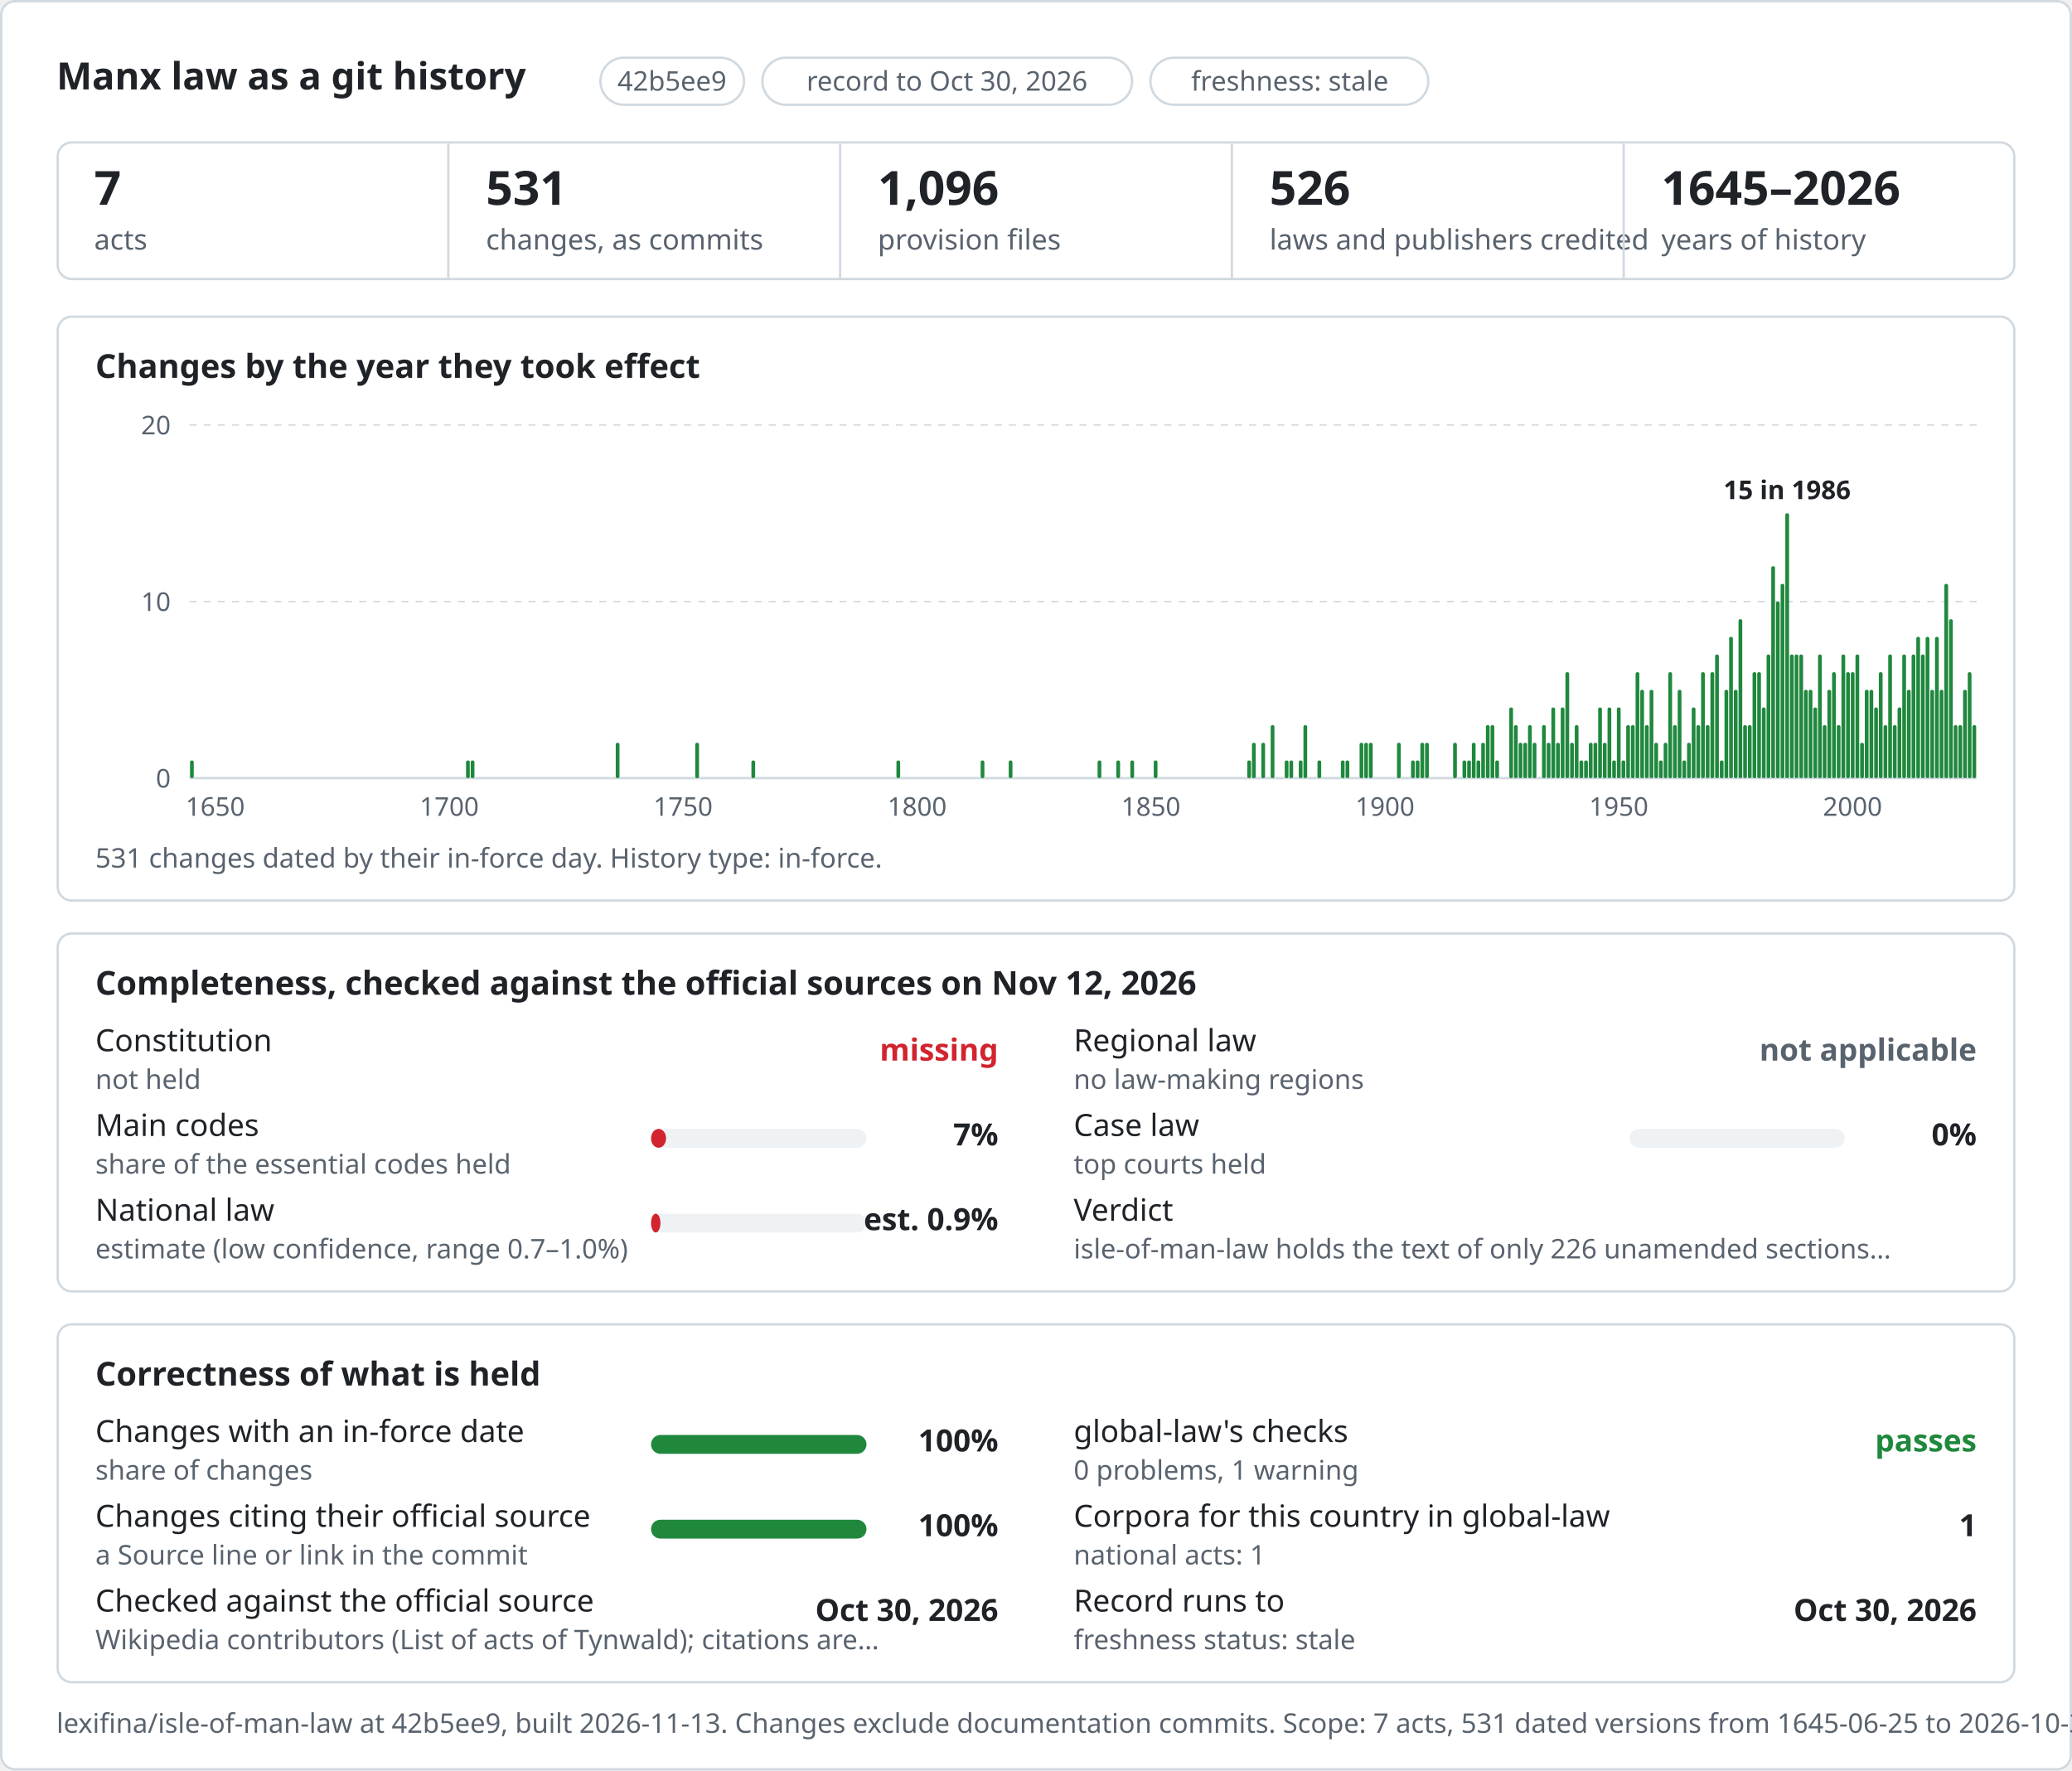
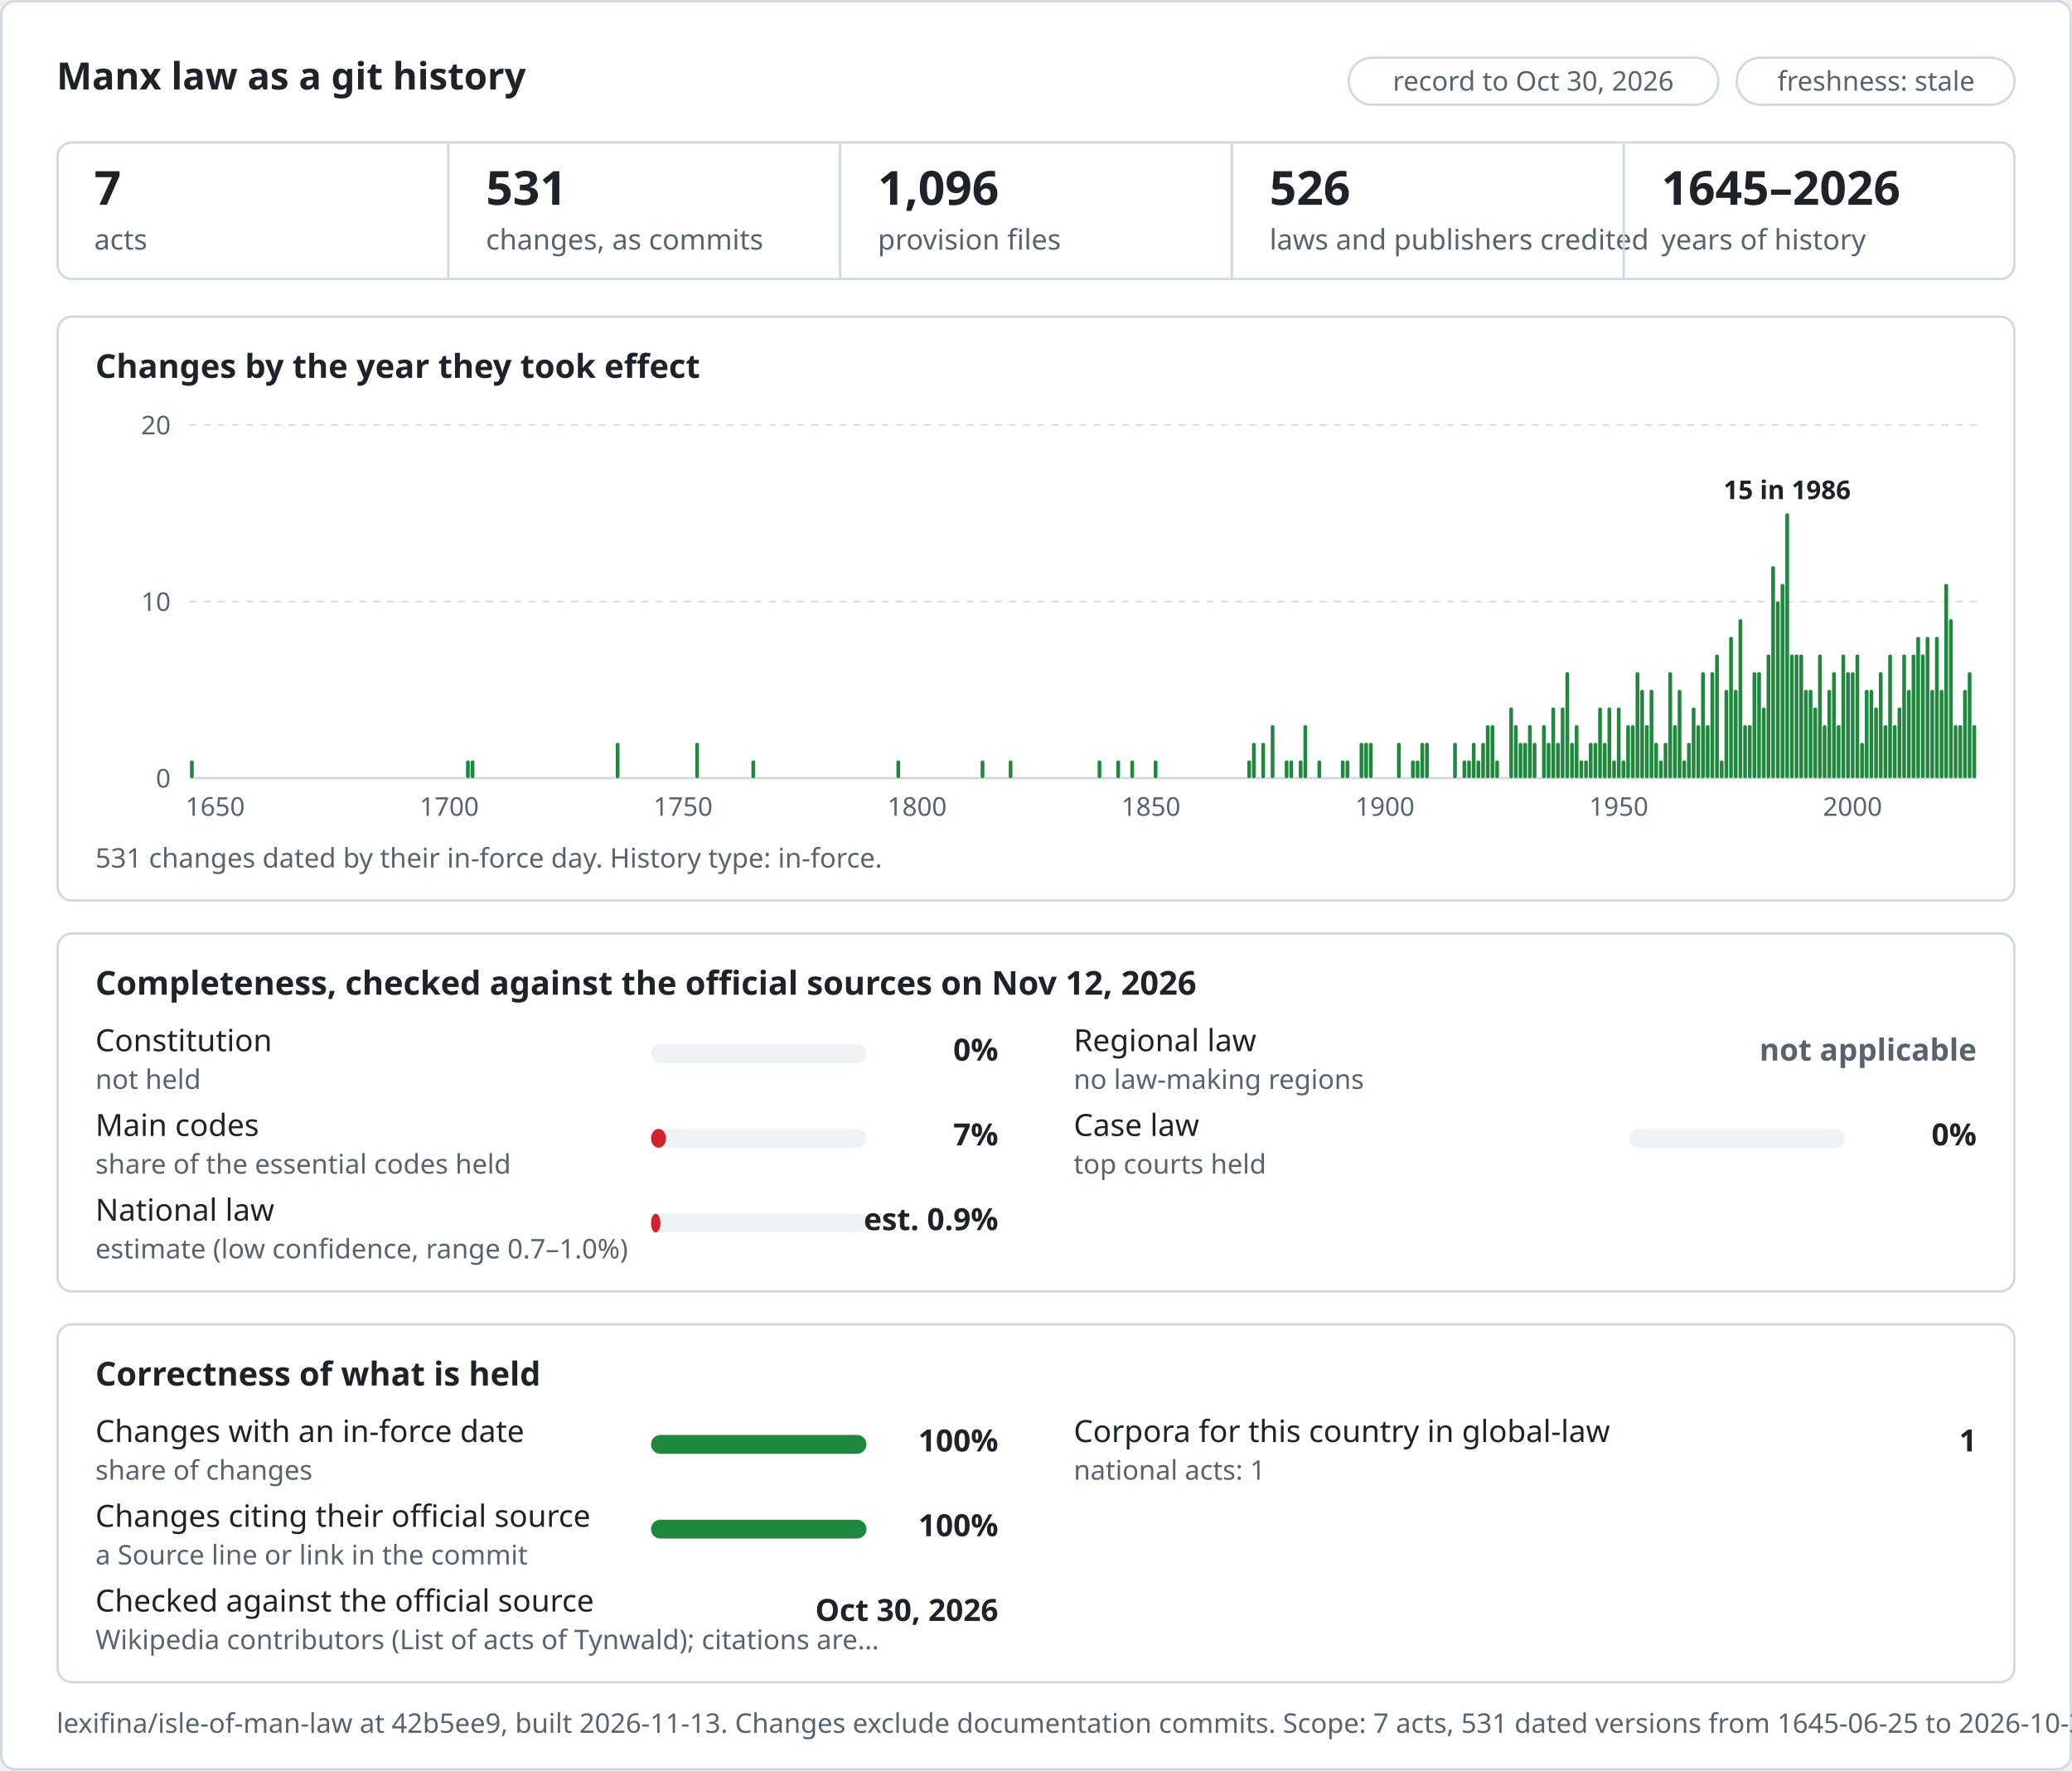
<svg xmlns="http://www.w3.org/2000/svg" width="880" height="752" viewBox="0 0 880 752" font-family="-apple-system,BlinkMacSystemFont,Segoe UI,Noto Sans,Helvetica,Arial,sans-serif">
  <rect x="0.5" y="0.5" width="879" height="751" rx="6" fill="#ffffff" stroke="#d1d9e0" />
  <text x="24" y="38" font-size="16" font-weight="600" fill="#1f2328">Manx law as a git history</text>
-   <rect x="255.0" y="24.5" width="61" height="20" rx="10" fill="none" stroke="#d1d9e0" />
-   <text x="285.4" y="38.5" font-size="11.5" font-weight="500" text-anchor="middle" fill="#59636e">42b5ee9</text>
-   <rect x="323.8" y="24.5" width="157" height="20" rx="10" fill="none" stroke="#d1d9e0" />
-   <text x="402.2" y="38.5" font-size="11.5" font-weight="500" text-anchor="middle" fill="#59636e">record to Oct 30, 2026</text>
-   <rect x="488.6" y="24.5" width="118" height="20" rx="10" fill="none" stroke="#d1d9e0" />
-   <text x="547.8" y="38.5" font-size="11.5" font-weight="500" text-anchor="middle" fill="#59636e">freshness: stale</text>
+   <rect x="572.8" y="24.5" width="157" height="20" rx="10" fill="none" stroke="#d1d9e0" />
+   <text x="651.2" y="38.5" font-size="11.5" font-weight="500" text-anchor="middle" fill="#59636e">record to Oct 30, 2026</text>
+   <rect x="737.6" y="24.5" width="118" height="20" rx="10" fill="none" stroke="#d1d9e0" />
+   <text x="796.8" y="38.5" font-size="11.5" font-weight="500" text-anchor="middle" fill="#59636e">freshness: stale</text>
  <rect x="24.5" y="60.5" width="831" height="58" rx="6" fill="#ffffff" stroke="#d1d9e0" />
  <text x="40.0" y="87" font-size="20" font-weight="600" fill="#1f2328">7</text>
  <text x="40.0" y="106" font-size="12" fill="#59636e">acts</text>
  <line x1="190.4" y1="61" x2="190.4" y2="118" stroke="#d1d9e0" />
  <text x="206.4" y="87" font-size="20" font-weight="600" fill="#1f2328">531</text>
  <text x="206.4" y="106" font-size="12" fill="#59636e">changes, as commits</text>
  <line x1="356.8" y1="61" x2="356.8" y2="118" stroke="#d1d9e0" />
  <text x="372.8" y="87" font-size="20" font-weight="600" fill="#1f2328">1,096</text>
  <text x="372.8" y="106" font-size="12" fill="#59636e">provision files</text>
  <line x1="523.2" y1="61" x2="523.2" y2="118" stroke="#d1d9e0" />
  <text x="539.2" y="87" font-size="20" font-weight="600" fill="#1f2328">526</text>
  <text x="539.2" y="106" font-size="12" fill="#59636e">laws and publishers credited</text>
  <line x1="689.6" y1="61" x2="689.6" y2="118" stroke="#d1d9e0" />
  <text x="705.6" y="87" font-size="20" font-weight="600" fill="#1f2328">1645–2026</text>
  <text x="705.6" y="106" font-size="12" fill="#59636e">years of history</text>
  <rect x="24.5" y="134.5" width="831" height="248" rx="6" fill="#ffffff" stroke="#d1d9e0" />
  <text x="40.5" y="160.5" font-size="14" font-weight="600" fill="#1f2328">Changes by the year they took effect</text>
  <line x1="80.5" y1="330.5" x2="839.5" y2="330.5" stroke="#d1d9e0" stroke-width="1" />
  <text x="72.5" y="334.5" font-size="11" text-anchor="end" fill="#59636e">0</text>
  <line x1="80.5" y1="255.5" x2="839.5" y2="255.5" stroke="#d1d9e0" stroke-width="0.6" stroke-dasharray="3 3" />
  <text x="72.5" y="259.5" font-size="11" text-anchor="end" fill="#59636e">10</text>
  <line x1="80.5" y1="180.5" x2="839.5" y2="180.5" stroke="#d1d9e0" stroke-width="0.6" stroke-dasharray="3 3" />
  <text x="72.5" y="184.5" font-size="11" text-anchor="end" fill="#59636e">20</text>
  <rect x="80.70" y="323.0" width="1.59" height="7.5" rx="0.7" fill="#1f883d" />
  <text x="91.4" y="346.5" font-size="11" text-anchor="middle" fill="#59636e">1650</text>
  <text x="190.8" y="346.5" font-size="11" text-anchor="middle" fill="#59636e">1700</text>
  <rect x="197.93" y="323.0" width="1.59" height="7.5" rx="0.7" fill="#1f883d" />
  <rect x="199.91" y="323.0" width="1.59" height="7.5" rx="0.7" fill="#1f883d" />
  <rect x="261.51" y="315.5" width="1.59" height="15.0" rx="0.7" fill="#1f883d" />
  <text x="290.1" y="346.5" font-size="11" text-anchor="middle" fill="#59636e">1750</text>
  <rect x="295.29" y="315.5" width="1.59" height="15.0" rx="0.7" fill="#1f883d" />
  <rect x="319.13" y="323.0" width="1.59" height="7.5" rx="0.7" fill="#1f883d" />
  <rect x="380.72" y="323.0" width="1.59" height="7.5" rx="0.7" fill="#1f883d" />
  <text x="389.5" y="346.5" font-size="11" text-anchor="middle" fill="#59636e">1800</text>
  <rect x="416.49" y="323.0" width="1.59" height="7.5" rx="0.7" fill="#1f883d" />
  <rect x="428.41" y="323.0" width="1.59" height="7.5" rx="0.7" fill="#1f883d" />
  <rect x="466.16" y="323.0" width="1.59" height="7.5" rx="0.7" fill="#1f883d" />
  <rect x="474.11" y="323.0" width="1.59" height="7.5" rx="0.7" fill="#1f883d" />
  <rect x="480.07" y="323.0" width="1.59" height="7.5" rx="0.7" fill="#1f883d" />
  <text x="488.8" y="346.5" font-size="11" text-anchor="middle" fill="#59636e">1850</text>
  <rect x="490.00" y="323.0" width="1.59" height="7.5" rx="0.7" fill="#1f883d" />
  <rect x="529.74" y="323.0" width="1.59" height="7.5" rx="0.7" fill="#1f883d" />
  <rect x="531.73" y="315.5" width="1.59" height="15.0" rx="0.7" fill="#1f883d" />
  <rect x="535.70" y="315.5" width="1.59" height="15.0" rx="0.7" fill="#1f883d" />
  <rect x="539.68" y="308.0" width="1.59" height="22.5" rx="0.7" fill="#1f883d" />
  <rect x="545.64" y="323.0" width="1.59" height="7.5" rx="0.7" fill="#1f883d" />
  <rect x="547.62" y="323.0" width="1.59" height="7.5" rx="0.7" fill="#1f883d" />
  <rect x="551.60" y="323.0" width="1.59" height="7.5" rx="0.7" fill="#1f883d" />
  <rect x="553.58" y="308.0" width="1.59" height="22.5" rx="0.7" fill="#1f883d" />
  <rect x="559.54" y="323.0" width="1.59" height="7.5" rx="0.7" fill="#1f883d" />
  <rect x="569.48" y="323.0" width="1.59" height="7.5" rx="0.7" fill="#1f883d" />
  <rect x="571.47" y="323.0" width="1.59" height="7.5" rx="0.7" fill="#1f883d" />
  <rect x="577.43" y="315.5" width="1.59" height="15.0" rx="0.7" fill="#1f883d" />
  <rect x="579.41" y="315.5" width="1.59" height="15.0" rx="0.7" fill="#1f883d" />
  <rect x="581.40" y="315.5" width="1.59" height="15.0" rx="0.7" fill="#1f883d" />
  <text x="588.2" y="346.5" font-size="11" text-anchor="middle" fill="#59636e">1900</text>
  <rect x="593.32" y="315.5" width="1.59" height="15.0" rx="0.7" fill="#1f883d" />
  <rect x="599.28" y="323.0" width="1.59" height="7.5" rx="0.7" fill="#1f883d" />
  <rect x="601.27" y="323.0" width="1.59" height="7.5" rx="0.7" fill="#1f883d" />
  <rect x="603.26" y="315.5" width="1.59" height="15.0" rx="0.7" fill="#1f883d" />
  <rect x="605.24" y="315.5" width="1.59" height="15.0" rx="0.7" fill="#1f883d" />
  <rect x="617.16" y="315.5" width="1.59" height="15.0" rx="0.7" fill="#1f883d" />
  <rect x="621.14" y="323.0" width="1.59" height="7.5" rx="0.7" fill="#1f883d" />
  <rect x="623.13" y="323.0" width="1.59" height="7.5" rx="0.7" fill="#1f883d" />
  <rect x="625.11" y="315.5" width="1.59" height="15.0" rx="0.7" fill="#1f883d" />
  <rect x="627.10" y="323.0" width="1.59" height="7.5" rx="0.7" fill="#1f883d" />
  <rect x="629.09" y="315.5" width="1.59" height="15.0" rx="0.7" fill="#1f883d" />
  <rect x="631.07" y="308.0" width="1.59" height="22.5" rx="0.7" fill="#1f883d" />
  <rect x="633.06" y="308.0" width="1.59" height="22.5" rx="0.7" fill="#1f883d" />
  <rect x="635.05" y="323.0" width="1.59" height="7.5" rx="0.7" fill="#1f883d" />
  <rect x="641.01" y="300.5" width="1.59" height="30.0" rx="0.7" fill="#1f883d" />
  <rect x="642.99" y="308.0" width="1.59" height="22.5" rx="0.7" fill="#1f883d" />
  <rect x="644.98" y="315.5" width="1.59" height="15.0" rx="0.7" fill="#1f883d" />
  <rect x="646.97" y="315.5" width="1.59" height="15.0" rx="0.7" fill="#1f883d" />
  <rect x="648.96" y="308.0" width="1.59" height="22.5" rx="0.7" fill="#1f883d" />
  <rect x="650.94" y="315.5" width="1.59" height="15.0" rx="0.7" fill="#1f883d" />
  <rect x="654.92" y="308.0" width="1.59" height="22.5" rx="0.7" fill="#1f883d" />
  <rect x="656.90" y="315.5" width="1.59" height="15.0" rx="0.7" fill="#1f883d" />
  <rect x="658.89" y="300.5" width="1.59" height="30.0" rx="0.7" fill="#1f883d" />
  <rect x="660.88" y="315.5" width="1.59" height="15.0" rx="0.7" fill="#1f883d" />
  <rect x="662.86" y="300.5" width="1.59" height="30.0" rx="0.7" fill="#1f883d" />
  <rect x="664.85" y="285.5" width="1.59" height="45.0" rx="0.7" fill="#1f883d" />
  <rect x="666.84" y="315.5" width="1.59" height="15.0" rx="0.7" fill="#1f883d" />
  <rect x="668.82" y="308.0" width="1.59" height="22.5" rx="0.7" fill="#1f883d" />
  <rect x="670.81" y="323.0" width="1.59" height="7.5" rx="0.7" fill="#1f883d" />
  <rect x="672.80" y="323.0" width="1.59" height="7.5" rx="0.7" fill="#1f883d" />
  <rect x="674.79" y="315.5" width="1.59" height="15.0" rx="0.7" fill="#1f883d" />
  <rect x="676.77" y="315.5" width="1.59" height="15.0" rx="0.7" fill="#1f883d" />
  <rect x="678.76" y="300.5" width="1.59" height="30.0" rx="0.7" fill="#1f883d" />
  <rect x="680.75" y="315.5" width="1.59" height="15.0" rx="0.7" fill="#1f883d" />
  <rect x="682.73" y="300.5" width="1.59" height="30.0" rx="0.7" fill="#1f883d" />
  <rect x="684.72" y="323.0" width="1.59" height="7.5" rx="0.7" fill="#1f883d" />
  <rect x="686.71" y="300.5" width="1.59" height="30.0" rx="0.7" fill="#1f883d" />
  <text x="687.5" y="346.5" font-size="11" text-anchor="middle" fill="#59636e">1950</text>
  <rect x="688.69" y="323.0" width="1.59" height="7.5" rx="0.7" fill="#1f883d" />
  <rect x="690.68" y="308.0" width="1.59" height="22.5" rx="0.7" fill="#1f883d" />
  <rect x="692.67" y="308.0" width="1.59" height="22.5" rx="0.7" fill="#1f883d" />
  <rect x="694.65" y="285.5" width="1.59" height="45.0" rx="0.7" fill="#1f883d" />
  <rect x="696.64" y="293.0" width="1.59" height="37.5" rx="0.7" fill="#1f883d" />
  <rect x="698.63" y="308.0" width="1.59" height="22.5" rx="0.7" fill="#1f883d" />
  <rect x="700.61" y="293.0" width="1.59" height="37.5" rx="0.7" fill="#1f883d" />
  <rect x="702.60" y="315.5" width="1.59" height="15.0" rx="0.7" fill="#1f883d" />
  <rect x="704.59" y="323.0" width="1.59" height="7.5" rx="0.7" fill="#1f883d" />
  <rect x="706.58" y="315.5" width="1.59" height="15.0" rx="0.7" fill="#1f883d" />
  <rect x="708.56" y="285.5" width="1.59" height="45.0" rx="0.7" fill="#1f883d" />
  <rect x="710.55" y="308.0" width="1.59" height="22.5" rx="0.7" fill="#1f883d" />
  <rect x="712.54" y="293.0" width="1.59" height="37.5" rx="0.7" fill="#1f883d" />
  <rect x="714.52" y="323.0" width="1.59" height="7.5" rx="0.7" fill="#1f883d" />
  <rect x="716.51" y="315.5" width="1.59" height="15.0" rx="0.7" fill="#1f883d" />
  <rect x="718.50" y="300.5" width="1.59" height="30.0" rx="0.7" fill="#1f883d" />
  <rect x="720.48" y="308.0" width="1.59" height="22.5" rx="0.7" fill="#1f883d" />
  <rect x="722.47" y="285.5" width="1.59" height="45.0" rx="0.7" fill="#1f883d" />
  <rect x="724.46" y="308.0" width="1.59" height="22.5" rx="0.7" fill="#1f883d" />
  <rect x="726.44" y="285.5" width="1.59" height="45.0" rx="0.7" fill="#1f883d" />
  <rect x="728.43" y="278.0" width="1.59" height="52.5" rx="0.7" fill="#1f883d" />
  <rect x="730.42" y="323.0" width="1.59" height="7.5" rx="0.7" fill="#1f883d" />
  <rect x="732.41" y="293.0" width="1.59" height="37.5" rx="0.7" fill="#1f883d" />
  <rect x="734.39" y="270.5" width="1.59" height="60.0" rx="0.7" fill="#1f883d" />
  <rect x="736.38" y="293.0" width="1.59" height="37.5" rx="0.7" fill="#1f883d" />
  <rect x="738.37" y="263.0" width="1.59" height="67.5" rx="0.7" fill="#1f883d" />
  <rect x="740.35" y="308.0" width="1.59" height="22.5" rx="0.7" fill="#1f883d" />
  <rect x="742.34" y="308.0" width="1.59" height="22.5" rx="0.7" fill="#1f883d" />
  <rect x="744.33" y="285.5" width="1.59" height="45.0" rx="0.7" fill="#1f883d" />
  <rect x="746.31" y="285.5" width="1.59" height="45.0" rx="0.7" fill="#1f883d" />
  <rect x="748.30" y="300.5" width="1.59" height="30.0" rx="0.7" fill="#1f883d" />
  <rect x="750.29" y="278.0" width="1.59" height="52.5" rx="0.7" fill="#1f883d" />
  <rect x="752.27" y="240.5" width="1.59" height="90.0" rx="0.7" fill="#1f883d" />
  <rect x="754.26" y="255.5" width="1.59" height="75.0" rx="0.7" fill="#1f883d" />
  <rect x="756.25" y="248.0" width="1.59" height="82.5" rx="0.7" fill="#1f883d" />
  <rect x="758.24" y="218.0" width="1.59" height="112.5" rx="0.7" fill="#1f883d" />
  <text x="759.0" y="212.0" font-size="11" font-weight="600" text-anchor="middle" fill="#1f2328">15 in 1986</text>
  <rect x="760.22" y="278.0" width="1.59" height="52.5" rx="0.7" fill="#1f883d" />
  <rect x="762.21" y="278.0" width="1.59" height="52.5" rx="0.7" fill="#1f883d" />
  <rect x="764.20" y="278.0" width="1.59" height="52.5" rx="0.7" fill="#1f883d" />
  <rect x="766.18" y="293.0" width="1.59" height="37.5" rx="0.7" fill="#1f883d" />
  <rect x="768.17" y="293.0" width="1.59" height="37.5" rx="0.7" fill="#1f883d" />
  <rect x="770.16" y="300.5" width="1.59" height="30.0" rx="0.7" fill="#1f883d" />
  <rect x="772.14" y="278.0" width="1.59" height="52.5" rx="0.7" fill="#1f883d" />
  <rect x="774.13" y="308.0" width="1.59" height="22.5" rx="0.7" fill="#1f883d" />
  <rect x="776.12" y="293.0" width="1.59" height="37.5" rx="0.7" fill="#1f883d" />
  <rect x="778.10" y="285.5" width="1.59" height="45.0" rx="0.7" fill="#1f883d" />
  <rect x="780.09" y="308.0" width="1.59" height="22.5" rx="0.7" fill="#1f883d" />
  <rect x="782.08" y="278.0" width="1.59" height="52.5" rx="0.7" fill="#1f883d" />
  <rect x="784.07" y="285.5" width="1.59" height="45.0" rx="0.7" fill="#1f883d" />
  <rect x="786.05" y="285.5" width="1.59" height="45.0" rx="0.7" fill="#1f883d" />
  <text x="786.8" y="346.5" font-size="11" text-anchor="middle" fill="#59636e">2000</text>
  <rect x="788.04" y="278.0" width="1.59" height="52.5" rx="0.7" fill="#1f883d" />
  <rect x="790.03" y="315.5" width="1.59" height="15.0" rx="0.7" fill="#1f883d" />
  <rect x="792.01" y="293.0" width="1.59" height="37.5" rx="0.7" fill="#1f883d" />
  <rect x="794.00" y="293.0" width="1.59" height="37.5" rx="0.7" fill="#1f883d" />
  <rect x="795.99" y="300.5" width="1.59" height="30.0" rx="0.7" fill="#1f883d" />
  <rect x="797.97" y="285.5" width="1.59" height="45.0" rx="0.7" fill="#1f883d" />
  <rect x="799.96" y="308.0" width="1.59" height="22.5" rx="0.7" fill="#1f883d" />
  <rect x="801.95" y="278.0" width="1.59" height="52.5" rx="0.7" fill="#1f883d" />
  <rect x="803.93" y="308.0" width="1.59" height="22.5" rx="0.7" fill="#1f883d" />
  <rect x="805.92" y="300.5" width="1.59" height="30.0" rx="0.7" fill="#1f883d" />
  <rect x="807.91" y="278.0" width="1.59" height="52.5" rx="0.7" fill="#1f883d" />
  <rect x="809.90" y="293.0" width="1.59" height="37.5" rx="0.7" fill="#1f883d" />
  <rect x="811.88" y="278.0" width="1.59" height="52.5" rx="0.7" fill="#1f883d" />
  <rect x="813.87" y="270.5" width="1.59" height="60.0" rx="0.7" fill="#1f883d" />
  <rect x="815.86" y="278.0" width="1.59" height="52.5" rx="0.7" fill="#1f883d" />
  <rect x="817.84" y="270.5" width="1.59" height="60.0" rx="0.7" fill="#1f883d" />
  <rect x="819.83" y="293.0" width="1.59" height="37.5" rx="0.7" fill="#1f883d" />
  <rect x="821.82" y="270.5" width="1.59" height="60.0" rx="0.7" fill="#1f883d" />
  <rect x="823.80" y="293.0" width="1.59" height="37.5" rx="0.7" fill="#1f883d" />
  <rect x="825.79" y="248.0" width="1.59" height="82.5" rx="0.7" fill="#1f883d" />
  <rect x="827.78" y="263.0" width="1.59" height="67.5" rx="0.7" fill="#1f883d" />
  <rect x="829.76" y="308.0" width="1.59" height="22.5" rx="0.7" fill="#1f883d" />
  <rect x="831.75" y="308.0" width="1.59" height="22.5" rx="0.7" fill="#1f883d" />
  <rect x="833.74" y="293.0" width="1.59" height="37.5" rx="0.7" fill="#1f883d" />
  <rect x="835.72" y="285.5" width="1.59" height="45.0" rx="0.7" fill="#1f883d" />
  <rect x="837.71" y="308.0" width="1.59" height="22.5" rx="0.7" fill="#1f883d" />
  <text x="40.5" y="368.5" font-size="11.5" fill="#59636e">531 changes dated by their in-force day. History type: in-force.</text>
  <rect x="24.5" y="396.5" width="831" height="152" rx="6" fill="#ffffff" stroke="#d1d9e0" />
  <text x="40.5" y="422.5" font-size="14" font-weight="600" fill="#1f2328">Completeness, checked against the official sources on Nov 12, 2026</text>
  <text x="40.5" y="446.5" font-size="13" fill="#1f2328">Constitution</text>
  <text x="40.5" y="462.5" font-size="11.5" fill="#59636e">not held</text>
-   <text x="424.0" y="450.5" font-size="13" font-weight="600" text-anchor="end" fill="#d1242f">missing</text>
+   <g>
+     <rect x="276.5" y="443.5" width="91.5" height="8" rx="4" fill="#eff2f5" />
+   </g>
+   <text x="424.0" y="450.5" font-size="13" font-weight="600" text-anchor="end" fill="#1f2328">0%</text>
  <text x="40.5" y="482.5" font-size="13" fill="#1f2328">Main codes</text>
  <text x="40.5" y="498.5" font-size="11.5" fill="#59636e">share of the essential codes held</text>
  <g>
    <rect x="276.5" y="479.5" width="91.5" height="8" rx="4" fill="#eff2f5" />
    <rect x="276.5" y="479.5" width="6.4" height="8" rx="4" fill="#d1242f" />
  </g>
  <text x="424.0" y="486.5" font-size="13" font-weight="600" text-anchor="end" fill="#1f2328">7%</text>
  <text x="40.5" y="518.5" font-size="13" fill="#1f2328">National law</text>
  <text x="40.5" y="534.5" font-size="11.5" fill="#59636e">estimate (low confidence, range 0.7–1.0%)</text>
  <g>
    <rect x="276.5" y="515.5" width="91.5" height="8" rx="4" fill="#eff2f5" />
    <rect x="276.5" y="515.5" width="4.0" height="8" rx="4" fill="#d1242f" />
  </g>
  <text x="424.0" y="522.5" font-size="13" font-weight="600" text-anchor="end" fill="#1f2328">est. 0.9%</text>
  <text x="456.0" y="446.5" font-size="13" fill="#1f2328">Regional law</text>
  <text x="456.0" y="462.5" font-size="11.5" fill="#59636e">no law-making regions</text>
  <text x="839.5" y="450.5" font-size="13" font-weight="600" text-anchor="end" fill="#59636e">not applicable</text>
  <text x="456.0" y="482.5" font-size="13" fill="#1f2328">Case law</text>
  <text x="456.0" y="498.5" font-size="11.5" fill="#59636e">top courts held</text>
  <g>
    <rect x="692.0" y="479.5" width="91.5" height="8" rx="4" fill="#eff2f5" />
  </g>
  <text x="839.5" y="486.5" font-size="13" font-weight="600" text-anchor="end" fill="#1f2328">0%</text>
-   <text x="456.0" y="518.5" font-size="13" fill="#1f2328">Verdict</text>
-   <text x="456.0" y="534.5" font-size="11.5" fill="#59636e">isle-of-man-law holds the text of only 226 unamended sections…</text>
-   <text x="839.5" y="522.5" font-size="13" font-weight="600" text-anchor="end" fill="#59636e" />
  <rect x="24.5" y="562.5" width="831" height="152" rx="6" fill="#ffffff" stroke="#d1d9e0" />
  <text x="40.5" y="588.5" font-size="14" font-weight="600" fill="#1f2328">Correctness of what is held</text>
  <text x="40.5" y="612.5" font-size="13" fill="#1f2328">Changes with an in-force date</text>
  <text x="40.5" y="628.5" font-size="11.5" fill="#59636e">share of changes</text>
  <g>
    <rect x="276.5" y="609.5" width="91.5" height="8" rx="4" fill="#eff2f5" />
    <rect x="276.5" y="609.5" width="91.5" height="8" rx="4" fill="#1f883d" />
  </g>
  <text x="424.0" y="616.5" font-size="13" font-weight="600" text-anchor="end" fill="#1f2328">100%</text>
  <text x="40.5" y="648.5" font-size="13" fill="#1f2328">Changes citing their official source</text>
  <text x="40.5" y="664.5" font-size="11.5" fill="#59636e">a Source line or link in the commit</text>
  <g>
    <rect x="276.5" y="645.5" width="91.5" height="8" rx="4" fill="#eff2f5" />
    <rect x="276.5" y="645.5" width="91.5" height="8" rx="4" fill="#1f883d" />
  </g>
  <text x="424.0" y="652.5" font-size="13" font-weight="600" text-anchor="end" fill="#1f2328">100%</text>
  <text x="40.5" y="684.5" font-size="13" fill="#1f2328">Checked against the official source</text>
  <text x="40.5" y="700.5" font-size="11.5" fill="#59636e">Wikipedia contributors (List of acts of Tynwald); citations are…</text>
  <text x="424.0" y="688.5" font-size="13" font-weight="600" text-anchor="end" fill="#1f2328">Oct 30, 2026</text>
-   <text x="456.0" y="612.5" font-size="13" fill="#1f2328">global-law's checks</text>
-   <text x="456.0" y="628.5" font-size="11.5" fill="#59636e">0 problems, 1 warning</text>
-   <text x="839.5" y="616.5" font-size="13" font-weight="600" text-anchor="end" fill="#1f883d">passes</text>
-   <text x="456.0" y="648.5" font-size="13" fill="#1f2328">Corpora for this country in global-law</text>
-   <text x="456.0" y="664.5" font-size="11.5" fill="#59636e">national acts: 1</text>
-   <text x="839.5" y="652.5" font-size="13" font-weight="600" text-anchor="end" fill="#1f2328">1</text>
-   <text x="456.0" y="684.5" font-size="13" fill="#1f2328">Record runs to</text>
-   <text x="456.0" y="700.5" font-size="11.5" fill="#59636e">freshness status: stale</text>
-   <text x="839.5" y="688.5" font-size="13" font-weight="600" text-anchor="end" fill="#1f2328">Oct 30, 2026</text>
+   <text x="456.0" y="612.5" font-size="13" fill="#1f2328">Corpora for this country in global-law</text>
+   <text x="456.0" y="628.5" font-size="11.5" fill="#59636e">national acts: 1</text>
+   <text x="839.5" y="616.5" font-size="13" font-weight="600" text-anchor="end" fill="#1f2328">1</text>
  <text x="24" y="736" font-size="11.5" fill="#59636e">lexifina/isle-of-man-law at 42b5ee9, built 2026-11-13. Changes exclude documentation commits. Scope: 7 acts, 531 dated versions from 1645-06-25 to 2026-10-30</text>
</svg>
